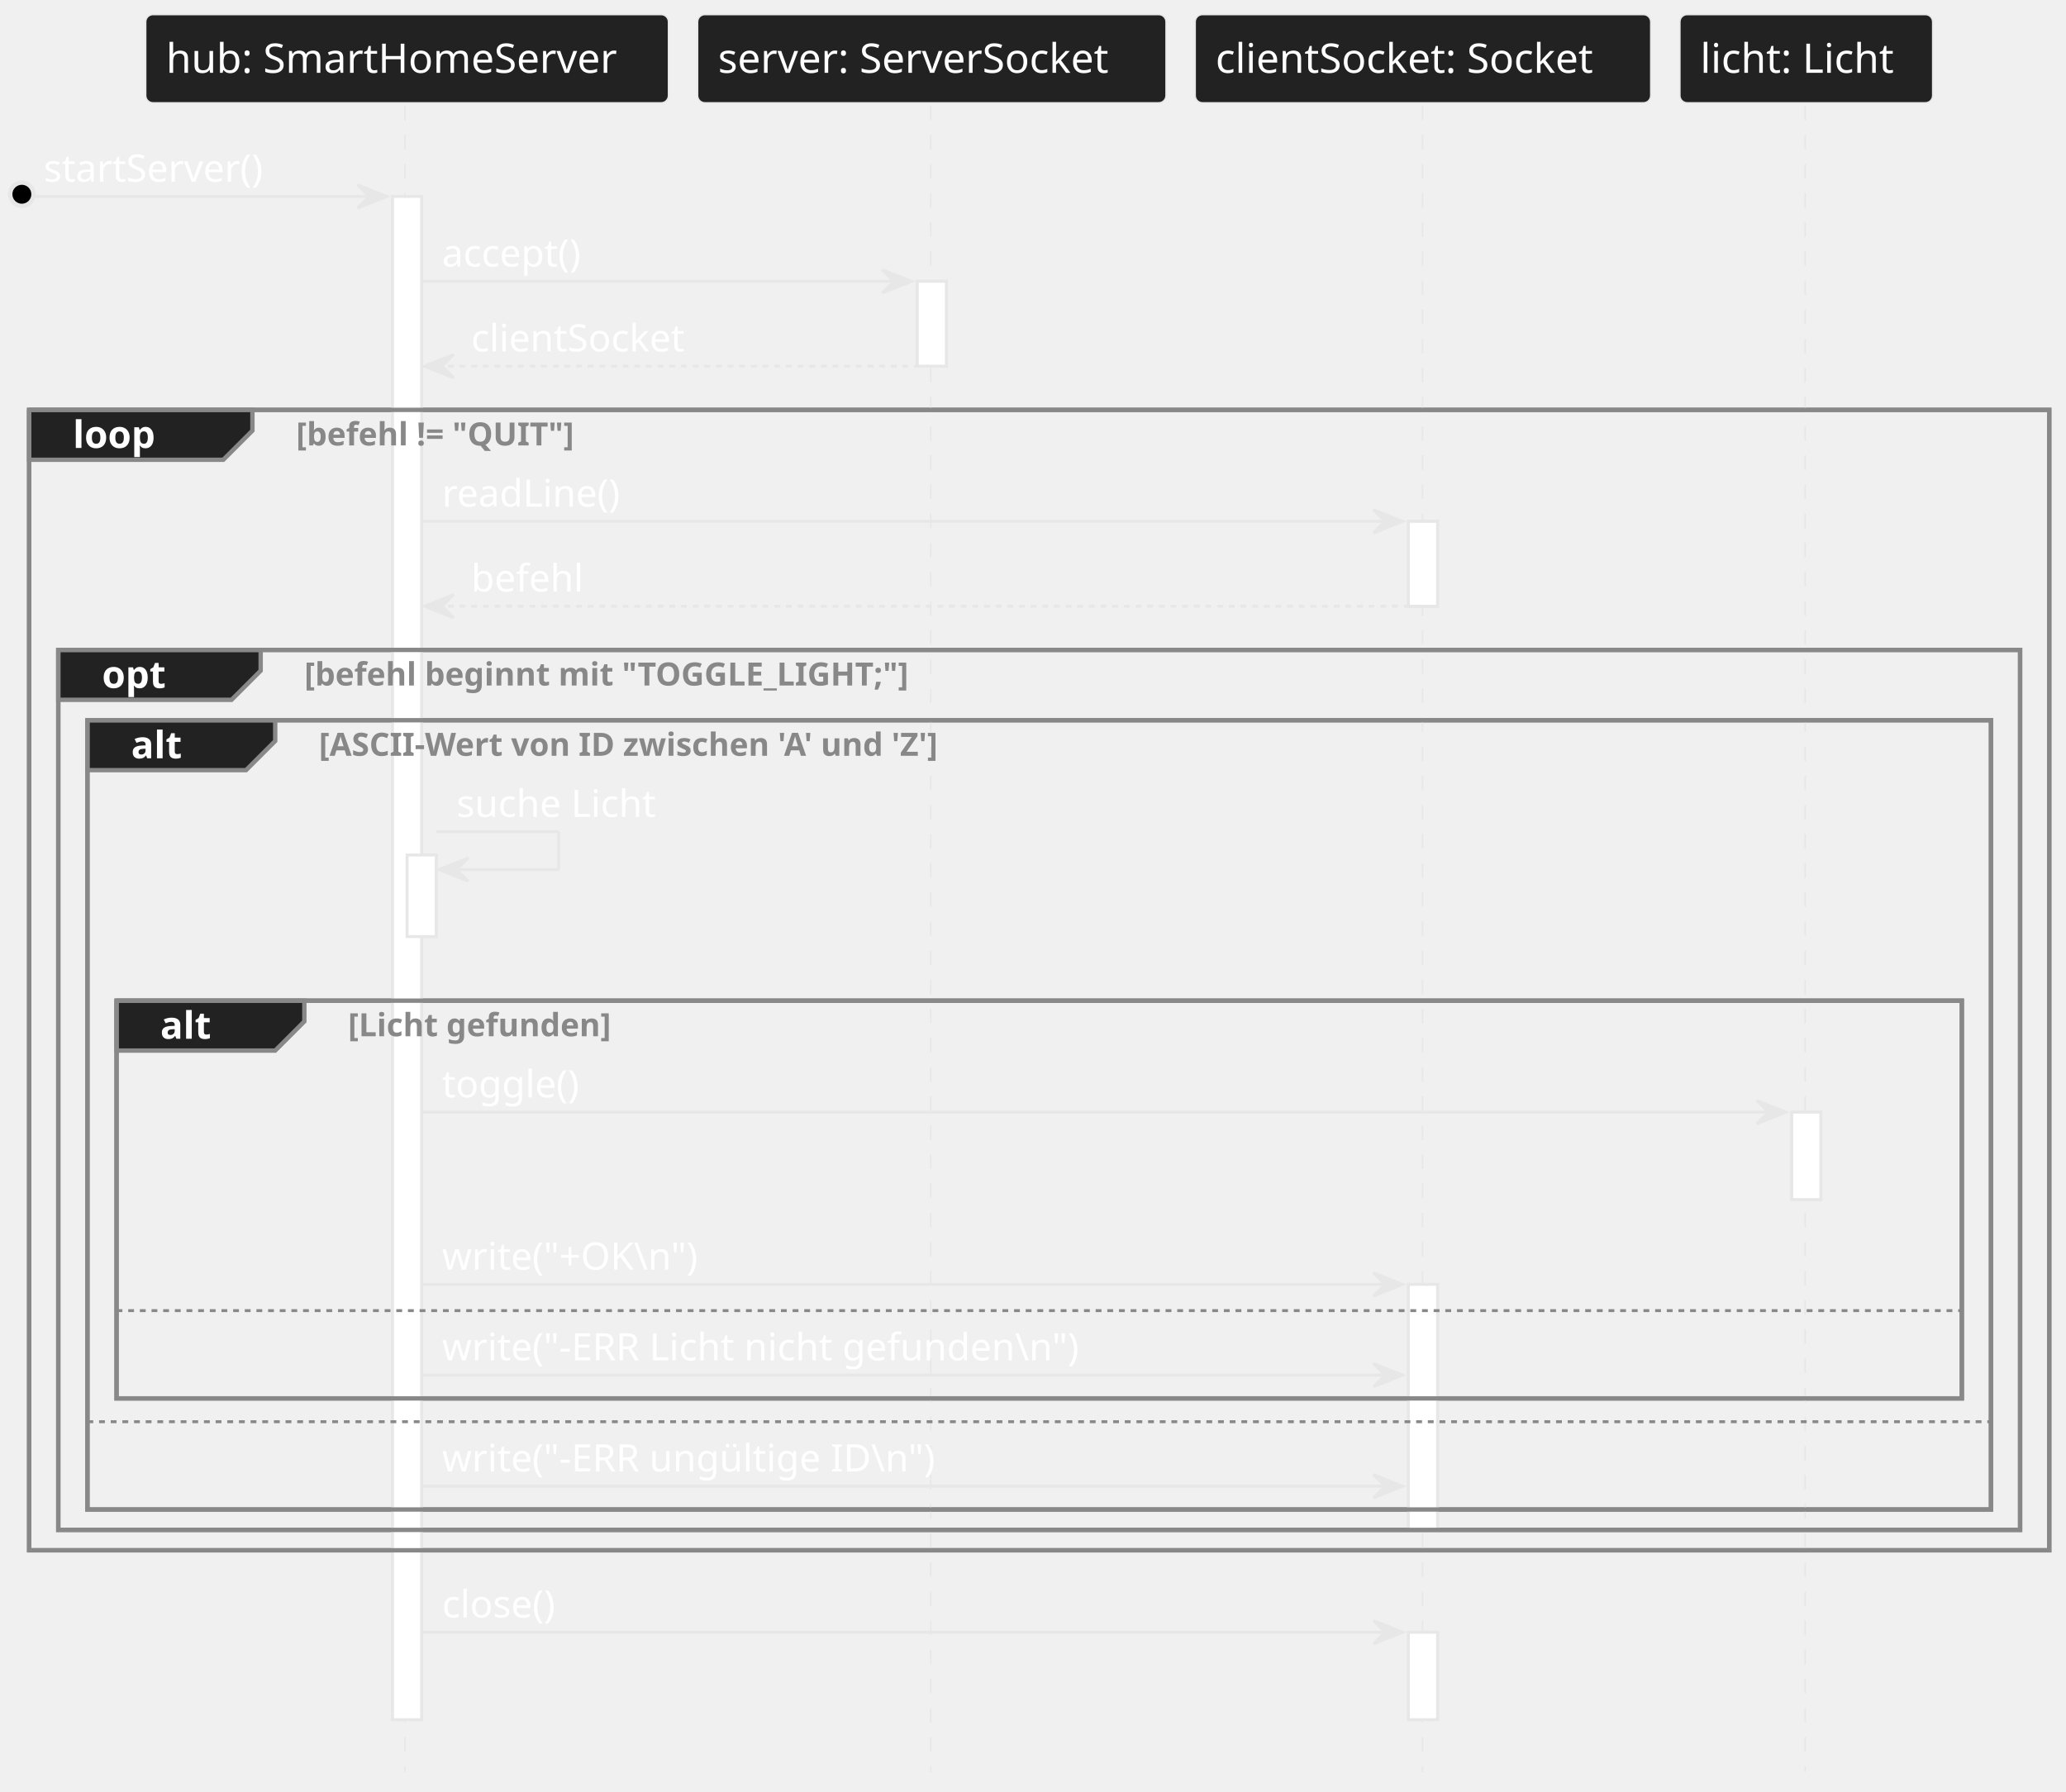
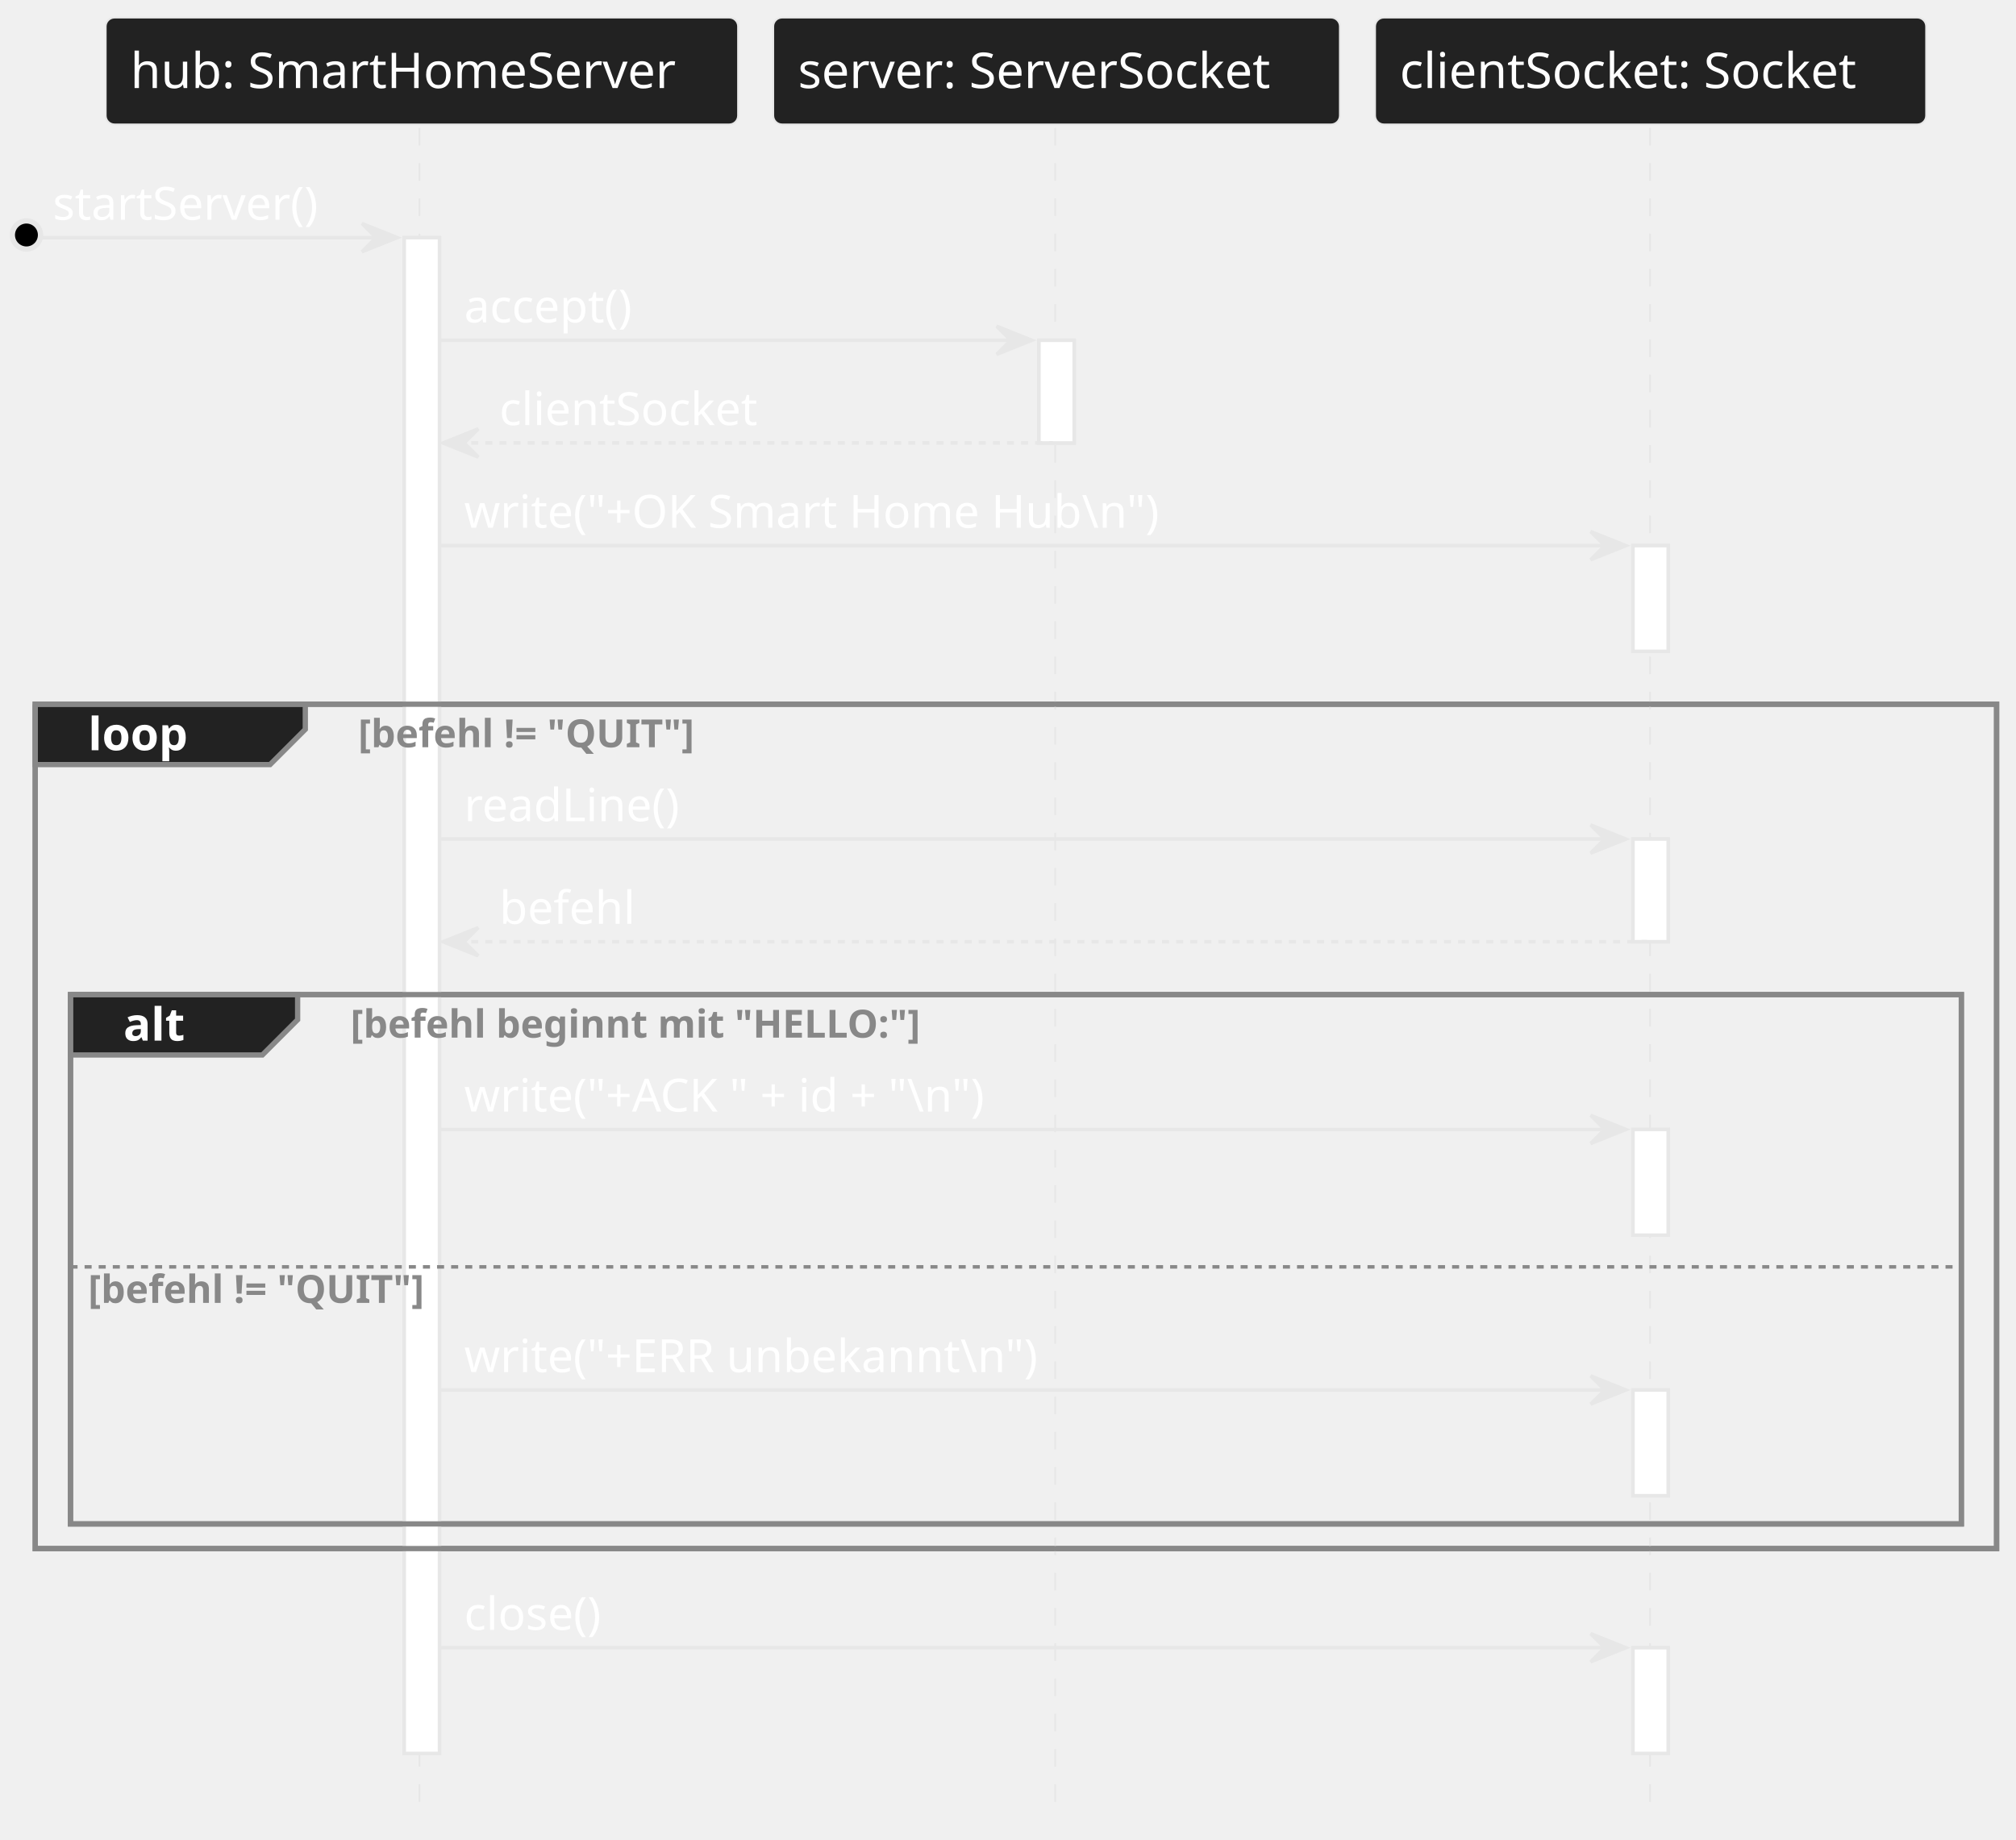
- <svg xmlns="http://www.w3.org/2000/svg" contentStyleType="text/css" data-diagram-type="SEQUENCE" height="615px" preserveAspectRatio="none" style="width:709px;height:615px;" version="1.1" viewBox="0 0 709 615" width="709px" zoomAndPan="magnify">
+ <svg xmlns="http://www.w3.org/2000/svg" contentStyleType="text/css" data-diagram-type="SEQUENCE" height="522px" preserveAspectRatio="none" style="width:572px;height:522px;" version="1.1" viewBox="0 0 572 522" width="572px" zoomAndPan="magnify">
  <defs />
  <g>
    <g>
-       <rect fill="#FFFFFF" height="522.859" style="stroke:#E7E7E7;stroke-width:1;" width="10" x="134.701" y="67.43" />
+       <rect fill="#FFFFFF" height="430.133" style="stroke:#E7E7E7;stroke-width:1;" width="10" x="114.701" y="67.43" />
    </g>
    <g>
-       <rect fill="#FFFFFF" height="28" style="stroke:#E7E7E7;stroke-width:1;" width="10" x="139.701" y="293.492" />
+       <rect fill="#FFFFFF" height="29.133" style="stroke:#E7E7E7;stroke-width:1;" width="10" x="294.779" y="96.562" />
    </g>
    <g>
-       <rect fill="#FFFFFF" height="29.133" style="stroke:#E7E7E7;stroke-width:1;" width="10" x="314.779" y="96.562" />
+       <rect fill="#FFFFFF" height="30" style="stroke:#E7E7E7;stroke-width:1;" width="10" x="463.325" y="154.828" />
    </g>
    <g>
-       <rect fill="#FFFFFF" height="29.133" style="stroke:#E7E7E7;stroke-width:1;" width="10" x="483.325" y="178.961" />
+       <rect fill="#FFFFFF" height="29.133" style="stroke:#E7E7E7;stroke-width:1;" width="10" x="463.325" y="238.094" />
    </g>
    <g>
-       <rect fill="#FFFFFF" height="84.266" style="stroke:#E7E7E7;stroke-width:1;" width="10" x="483.325" y="440.891" />
+       <rect fill="#FFFFFF" height="30" style="stroke:#E7E7E7;stroke-width:1;" width="10" x="463.325" y="320.492" />
    </g>
    <g>
-       <rect fill="#FFFFFF" height="30" style="stroke:#E7E7E7;stroke-width:1;" width="10" x="483.325" y="560.289" />
+       <rect fill="#FFFFFF" height="30" style="stroke:#E7E7E7;stroke-width:1;" width="10" x="463.325" y="394.43" />
    </g>
    <g>
-       <rect fill="#FFFFFF" height="30" style="stroke:#E7E7E7;stroke-width:1;" width="10" x="614.872" y="381.758" />
+       <rect fill="#FFFFFF" height="30" style="stroke:#E7E7E7;stroke-width:1;" width="10" x="463.325" y="467.562" />
    </g>
-     <rect fill="none" height="391.461" style="stroke:#888888;stroke-width:1.5;" width="693.249" x="10" y="140.695" />
-     <rect fill="none" height="302.062" style="stroke:#888888;stroke-width:1.5;" width="673.249" x="20" y="223.094" />
-     <rect fill="none" height="270.93" style="stroke:#888888;stroke-width:1.5;" width="653.249" x="30" y="247.227" />
-     <rect fill="none" height="136.531" style="stroke:#888888;stroke-width:1.5;" width="633.249" x="40" y="343.492" />
+     <rect fill="none" height="239.602" style="stroke:#888888;stroke-width:1.5;" width="556.494" x="10" y="199.828" />
+     <rect fill="none" height="150.203" style="stroke:#888888;stroke-width:1.5;" width="536.494" x="20" y="282.227" />
    <g class="participant-lifeline" data-entity-uid="part1" data-qualified-name="S" id="part1-lifeline">
      <g>
-         <rect fill="#000000" fill-opacity="0" height="571.992" width="8" x="135.701" y="36.297" />
-         <line style="stroke:#E7E7E7;stroke-width:0.5;stroke-dasharray:5,5;" x1="139" x2="139" y1="36.297" y2="608.289" />
+         <rect fill="#000000" fill-opacity="0" height="479.266" width="8" x="115.701" y="36.297" />
+         <line style="stroke:#E7E7E7;stroke-width:0.5;stroke-dasharray:5,5;" x1="119" x2="119" y1="36.297" y2="515.562" />
      </g>
    </g>
    <g class="participant-lifeline" data-entity-uid="part2" data-qualified-name="SS" id="part2-lifeline">
      <g>
-         <rect fill="#000000" fill-opacity="0" height="571.992" width="8" x="315.779" y="36.297" />
-         <line style="stroke:#E7E7E7;stroke-width:0.5;stroke-dasharray:5,5;" x1="319.402" x2="319.402" y1="36.297" y2="608.289" />
+         <rect fill="#000000" fill-opacity="0" height="479.266" width="8" x="295.779" y="36.297" />
+         <line style="stroke:#E7E7E7;stroke-width:0.5;stroke-dasharray:5,5;" x1="299.402" x2="299.402" y1="36.297" y2="515.562" />
      </g>
    </g>
    <g class="participant-lifeline" data-entity-uid="part3" data-qualified-name="CS" id="part3-lifeline">
      <g>
-         <rect fill="#000000" fill-opacity="0" height="571.992" width="8" x="484.325" y="36.297" />
-         <line style="stroke:#E7E7E7;stroke-width:0.5;stroke-dasharray:5,5;" x1="488.156" x2="488.156" y1="36.297" y2="608.289" />
-       </g>
-     </g>
-     <g class="participant-lifeline" data-entity-uid="part4" data-qualified-name="L" id="part4-lifeline">
-       <g>
-         <rect fill="#000000" fill-opacity="0" height="571.992" width="8" x="615.872" y="36.297" />
-         <line style="stroke:#E7E7E7;stroke-width:0.5;stroke-dasharray:5,5;" x1="619.494" x2="619.494" y1="36.297" y2="608.289" />
+         <rect fill="#000000" fill-opacity="0" height="479.266" width="8" x="464.325" y="36.297" />
+         <line style="stroke:#E7E7E7;stroke-width:0.5;stroke-dasharray:5,5;" x1="468.156" x2="468.156" y1="36.297" y2="515.562" />
      </g>
    </g>
    <g class="participant participant-head" data-entity-uid="part1" data-qualified-name="S" id="part1-head">
-       <rect fill="#222222" height="30.297" rx="2.5" ry="2.5" style="stroke:#E7E7E7;stroke-width:0.5;" width="179.402" x="50" y="5" />
-       <text fill="#FFFFFF" font-family="sans-serif" font-size="14" lengthAdjust="spacing" textLength="165.402" x="57" y="24.995">hub: SmartHomeServer</text>
+       <rect fill="#222222" height="30.297" rx="2.5" ry="2.5" style="stroke:#E7E7E7;stroke-width:0.5;" width="179.402" x="30" y="5" />
+       <text fill="#FFFFFF" font-family="sans-serif" font-size="14" lengthAdjust="spacing" textLength="165.402" x="37" y="24.995">hub: SmartHomeServer</text>
    </g>
    <g class="participant participant-head" data-entity-uid="part2" data-qualified-name="SS" id="part2-head">
-       <rect fill="#222222" height="30.297" rx="2.5" ry="2.5" style="stroke:#E7E7E7;stroke-width:0.5;" width="160.754" x="239.402" y="5" />
-       <text fill="#FFFFFF" font-family="sans-serif" font-size="14" lengthAdjust="spacing" textLength="146.754" x="246.402" y="24.995">server: ServerSocket</text>
+       <rect fill="#222222" height="30.297" rx="2.5" ry="2.5" style="stroke:#E7E7E7;stroke-width:0.5;" width="160.754" x="219.402" y="5" />
+       <text fill="#FFFFFF" font-family="sans-serif" font-size="14" lengthAdjust="spacing" textLength="146.754" x="226.402" y="24.995">server: ServerSocket</text>
    </g>
    <g class="participant participant-head" data-entity-uid="part3" data-qualified-name="CS" id="part3-head">
-       <rect fill="#222222" height="30.297" rx="2.5" ry="2.5" style="stroke:#E7E7E7;stroke-width:0.5;" width="156.338" x="410.156" y="5" />
-       <text fill="#FFFFFF" font-family="sans-serif" font-size="14" lengthAdjust="spacing" textLength="142.338" x="417.156" y="24.995">clientSocket: Socket</text>
-     </g>
-     <g class="participant participant-head" data-entity-uid="part4" data-qualified-name="L" id="part4-head">
-       <rect fill="#222222" height="30.297" rx="2.5" ry="2.5" style="stroke:#E7E7E7;stroke-width:0.5;" width="86.755" x="576.494" y="5" />
-       <text fill="#FFFFFF" font-family="sans-serif" font-size="14" lengthAdjust="spacing" textLength="72.755" x="583.494" y="24.995">licht: Licht</text>
+       <rect fill="#222222" height="30.297" rx="2.5" ry="2.5" style="stroke:#E7E7E7;stroke-width:0.5;" width="156.338" x="390.156" y="5" />
+       <text fill="#FFFFFF" font-family="sans-serif" font-size="14" lengthAdjust="spacing" textLength="142.338" x="397.156" y="24.995">clientSocket: Socket</text>
    </g>
    <g>
-       <rect fill="#FFFFFF" height="522.859" style="stroke:#E7E7E7;stroke-width:1;" width="10" x="134.701" y="67.43" />
+       <rect fill="#FFFFFF" height="430.133" style="stroke:#E7E7E7;stroke-width:1;" width="10" x="114.701" y="67.43" />
    </g>
    <g>
-       <rect fill="#FFFFFF" height="28" style="stroke:#E7E7E7;stroke-width:1;" width="10" x="139.701" y="293.492" />
+       <rect fill="#FFFFFF" height="29.133" style="stroke:#E7E7E7;stroke-width:1;" width="10" x="294.779" y="96.562" />
    </g>
    <g>
-       <rect fill="#FFFFFF" height="29.133" style="stroke:#E7E7E7;stroke-width:1;" width="10" x="314.779" y="96.562" />
+       <rect fill="#FFFFFF" height="30" style="stroke:#E7E7E7;stroke-width:1;" width="10" x="463.325" y="154.828" />
    </g>
    <g>
-       <rect fill="#FFFFFF" height="29.133" style="stroke:#E7E7E7;stroke-width:1;" width="10" x="483.325" y="178.961" />
+       <rect fill="#FFFFFF" height="29.133" style="stroke:#E7E7E7;stroke-width:1;" width="10" x="463.325" y="238.094" />
    </g>
    <g>
-       <rect fill="#FFFFFF" height="84.266" style="stroke:#E7E7E7;stroke-width:1;" width="10" x="483.325" y="440.891" />
+       <rect fill="#FFFFFF" height="30" style="stroke:#E7E7E7;stroke-width:1;" width="10" x="463.325" y="320.492" />
    </g>
    <g>
-       <rect fill="#FFFFFF" height="30" style="stroke:#E7E7E7;stroke-width:1;" width="10" x="483.325" y="560.289" />
+       <rect fill="#FFFFFF" height="30" style="stroke:#E7E7E7;stroke-width:1;" width="10" x="463.325" y="394.43" />
    </g>
    <g>
-       <rect fill="#FFFFFF" height="30" style="stroke:#E7E7E7;stroke-width:1;" width="10" x="614.872" y="381.758" />
+       <rect fill="#FFFFFF" height="30" style="stroke:#E7E7E7;stroke-width:1;" width="10" x="463.325" y="467.562" />
    </g>
    <g class="message" data-entity-1="part1" data-entity-2="part1" id="msg1">
      <ellipse cx="7.5" cy="66.68" fill="#000000" rx="4" ry="4" style="stroke:#E7E7E7;stroke-width:1.5;" />
-       <polygon fill="#E7E7E7" points="122.701,63.43,132.701,67.43,122.701,71.43,126.701,67.43" style="stroke:#E7E7E7;stroke-width:1;" />
-       <line style="stroke:#E7E7E7;stroke-width:1;" x1="12" x2="128.701" y1="67.43" y2="67.43" />
+       <polygon fill="#E7E7E7" points="102.701,63.43,112.701,67.43,102.701,71.43,106.701,67.43" style="stroke:#E7E7E7;stroke-width:1;" />
+       <line style="stroke:#E7E7E7;stroke-width:1;" x1="12" x2="108.701" y1="67.43" y2="67.43" />
      <text fill="#FFFFFF" font-family="sans-serif" font-size="13" lengthAdjust="spacing" textLength="83.053" x="15" y="62.364">startServer()</text>
    </g>
    <g class="message" data-entity-1="part1" data-entity-2="part2" id="msg2">
-       <polygon fill="#E7E7E7" points="302.779,92.562,312.779,96.562,302.779,100.562,306.779,96.562" style="stroke:#E7E7E7;stroke-width:1;" />
-       <line style="stroke:#E7E7E7;stroke-width:1;" x1="144.701" x2="308.779" y1="96.562" y2="96.562" />
-       <text fill="#FFFFFF" font-family="sans-serif" font-size="13" lengthAdjust="spacing" textLength="53.752" x="151.701" y="91.497">accept()</text>
+       <polygon fill="#E7E7E7" points="282.779,92.562,292.779,96.562,282.779,100.562,286.779,96.562" style="stroke:#E7E7E7;stroke-width:1;" />
+       <line style="stroke:#E7E7E7;stroke-width:1;" x1="124.701" x2="288.779" y1="96.562" y2="96.562" />
+       <text fill="#FFFFFF" font-family="sans-serif" font-size="13" lengthAdjust="spacing" textLength="53.752" x="131.701" y="91.497">accept()</text>
    </g>
    <g class="message" data-entity-1="part2" data-entity-2="part1" id="msg3">
-       <polygon fill="#E7E7E7" points="155.701,121.695,145.701,125.695,155.701,129.695,151.701,125.695" style="stroke:#E7E7E7;stroke-width:1;" />
-       <line style="stroke:#E7E7E7;stroke-width:1;stroke-dasharray:2,2;" x1="149.701" x2="318.779" y1="125.695" y2="125.695" />
-       <text fill="#FFFFFF" font-family="sans-serif" font-size="13" lengthAdjust="spacing" textLength="79.682" x="161.701" y="120.629">clientSocket</text>
+       <polygon fill="#E7E7E7" points="135.701,121.695,125.701,125.695,135.701,129.695,131.701,125.695" style="stroke:#E7E7E7;stroke-width:1;" />
+       <line style="stroke:#E7E7E7;stroke-width:1;stroke-dasharray:2,2;" x1="129.701" x2="298.779" y1="125.695" y2="125.695" />
+       <text fill="#FFFFFF" font-family="sans-serif" font-size="13" lengthAdjust="spacing" textLength="79.682" x="141.701" y="120.629">clientSocket</text>
    </g>
-     <path d="M10,140.695 L86.624,140.695 L86.624,147.828 L76.624,157.828 L10,157.828 L10,140.695" fill="#222222" style="stroke:#888888;stroke-width:1.5;" />
-     <rect fill="none" height="391.461" style="stroke:#888888;stroke-width:1.5;" width="693.249" x="10" y="140.695" />
-     <text fill="#FFFFFF" font-family="sans-serif" font-size="13" font-weight="bold" lengthAdjust="spacing" textLength="31.624" x="25" y="153.762">loop</text>
-     <text fill="#888888" font-family="sans-serif" font-size="11" font-weight="bold" lengthAdjust="spacing" textLength="112.471" x="101.624" y="152.906">[befehl != "QUIT"]</text>
    <g class="message" data-entity-1="part1" data-entity-2="part3" id="msg4">
-       <polygon fill="#E7E7E7" points="471.325,174.961,481.325,178.961,471.325,182.961,475.325,178.961" style="stroke:#E7E7E7;stroke-width:1;" />
-       <line style="stroke:#E7E7E7;stroke-width:1;" x1="144.701" x2="477.325" y1="178.961" y2="178.961" />
-       <text fill="#FFFFFF" font-family="sans-serif" font-size="13" lengthAdjust="spacing" textLength="66.796" x="151.701" y="173.895">readLine()</text>
+       <polygon fill="#E7E7E7" points="451.325,150.828,461.325,154.828,451.325,158.828,455.325,154.828" style="stroke:#E7E7E7;stroke-width:1;" />
+       <line style="stroke:#E7E7E7;stroke-width:1;" x1="124.701" x2="457.325" y1="154.828" y2="154.828" />
+       <text fill="#FFFFFF" font-family="sans-serif" font-size="13" lengthAdjust="spacing" textLength="213.434" x="131.701" y="149.762">write("+OK Smart Home Hub\n")</text>
    </g>
-     <g class="message" data-entity-1="part3" data-entity-2="part1" id="msg5">
-       <polygon fill="#E7E7E7" points="155.701,204.094,145.701,208.094,155.701,212.094,151.701,208.094" style="stroke:#E7E7E7;stroke-width:1;" />
-       <line style="stroke:#E7E7E7;stroke-width:1;stroke-dasharray:2,2;" x1="149.701" x2="487.325" y1="208.094" y2="208.094" />
-       <text fill="#FFFFFF" font-family="sans-serif" font-size="13" lengthAdjust="spacing" textLength="40.676" x="161.701" y="203.028">befehl</text>
+     <path d="M10,199.828 L86.624,199.828 L86.624,206.961 L76.624,216.961 L10,216.961 L10,199.828" fill="#222222" style="stroke:#888888;stroke-width:1.5;" />
+     <rect fill="none" height="239.602" style="stroke:#888888;stroke-width:1.5;" width="556.494" x="10" y="199.828" />
+     <text fill="#FFFFFF" font-family="sans-serif" font-size="13" font-weight="bold" lengthAdjust="spacing" textLength="31.624" x="25" y="212.895">loop</text>
+     <text fill="#888888" font-family="sans-serif" font-size="11" font-weight="bold" lengthAdjust="spacing" textLength="112.471" x="101.624" y="212.039">[befehl != "QUIT"]</text>
+     <g class="message" data-entity-1="part1" data-entity-2="part3" id="msg5">
+       <polygon fill="#E7E7E7" points="451.325,234.094,461.325,238.094,451.325,242.094,455.325,238.094" style="stroke:#E7E7E7;stroke-width:1;" />
+       <line style="stroke:#E7E7E7;stroke-width:1;" x1="124.701" x2="457.325" y1="238.094" y2="238.094" />
+       <text fill="#FFFFFF" font-family="sans-serif" font-size="13" lengthAdjust="spacing" textLength="66.796" x="131.701" y="233.028">readLine()</text>
    </g>
-     <path d="M20,223.094 L89.451,223.094 L89.451,230.227 L79.451,240.227 L20,240.227 L20,223.094" fill="#222222" style="stroke:#888888;stroke-width:1.5;" />
-     <rect fill="none" height="302.062" style="stroke:#888888;stroke-width:1.5;" width="673.249" x="20" y="223.094" />
-     <text fill="#FFFFFF" font-family="sans-serif" font-size="13" font-weight="bold" lengthAdjust="spacing" textLength="24.451" x="35" y="236.161">opt</text>
-     <text fill="#888888" font-family="sans-serif" font-size="11" font-weight="bold" lengthAdjust="spacing" textLength="236.752" x="104.451" y="235.304">[befehl beginnt mit "TOGGLE_LIGHT;"]</text>
-     <path d="M30,247.227 L94.443,247.227 L94.443,254.359 L84.443,264.359 L30,264.359 L30,247.227" fill="#222222" style="stroke:#888888;stroke-width:1.5;" />
-     <rect fill="none" height="270.93" style="stroke:#888888;stroke-width:1.5;" width="653.249" x="30" y="247.227" />
-     <text fill="#FFFFFF" font-family="sans-serif" font-size="13" font-weight="bold" lengthAdjust="spacing" textLength="19.443" x="45" y="260.293">alt</text>
-     <text fill="#888888" font-family="sans-serif" font-size="11" font-weight="bold" lengthAdjust="spacing" textLength="246.372" x="109.443" y="259.437">[ASCII-Wert von ID zwischen 'A' und 'Z']</text>
-     <g class="message" data-entity-1="part1" data-entity-2="part1" id="msg6">
-       <line style="stroke:#E7E7E7;stroke-width:1;" x1="149.701" x2="191.701" y1="285.492" y2="285.492" />
-       <line style="stroke:#E7E7E7;stroke-width:1;" x1="191.701" x2="191.701" y1="285.492" y2="298.492" />
-       <line style="stroke:#E7E7E7;stroke-width:1;" x1="150.701" x2="191.701" y1="298.492" y2="298.492" />
-       <polygon fill="#E7E7E7" points="160.701,294.492,150.701,298.492,160.701,302.492,156.701,298.492" style="stroke:#E7E7E7;stroke-width:1;" />
-       <text fill="#FFFFFF" font-family="sans-serif" font-size="13" lengthAdjust="spacing" textLength="73.868" x="156.701" y="280.426">suche Licht</text>
+     <g class="message" data-entity-1="part3" data-entity-2="part1" id="msg6">
+       <polygon fill="#E7E7E7" points="135.701,263.227,125.701,267.227,135.701,271.227,131.701,267.227" style="stroke:#E7E7E7;stroke-width:1;" />
+       <line style="stroke:#E7E7E7;stroke-width:1;stroke-dasharray:2,2;" x1="129.701" x2="467.325" y1="267.227" y2="267.227" />
+       <text fill="#FFFFFF" font-family="sans-serif" font-size="13" lengthAdjust="spacing" textLength="40.676" x="141.701" y="262.161">befehl</text>
    </g>
-     <path d="M40,343.492 L104.443,343.492 L104.443,350.625 L94.443,360.625 L40,360.625 L40,343.492" fill="#222222" style="stroke:#888888;stroke-width:1.5;" />
-     <rect fill="none" height="136.531" style="stroke:#888888;stroke-width:1.5;" width="633.249" x="40" y="343.492" />
-     <text fill="#FFFFFF" font-family="sans-serif" font-size="13" font-weight="bold" lengthAdjust="spacing" textLength="19.443" x="55" y="356.559">alt</text>
-     <text fill="#888888" font-family="sans-serif" font-size="11" font-weight="bold" lengthAdjust="spacing" textLength="103.222" x="119.443" y="355.703">[Licht gefunden]</text>
-     <g class="message" data-entity-1="part1" data-entity-2="part4" id="msg7">
-       <polygon fill="#E7E7E7" points="602.872,377.758,612.872,381.758,602.872,385.758,606.872,381.758" style="stroke:#E7E7E7;stroke-width:1;" />
-       <line style="stroke:#E7E7E7;stroke-width:1;" x1="144.701" x2="608.872" y1="381.758" y2="381.758" />
-       <text fill="#FFFFFF" font-family="sans-serif" font-size="13" lengthAdjust="spacing" textLength="51.308" x="151.701" y="376.692">toggle()</text>
+     <path d="M20,282.227 L84.443,282.227 L84.443,289.359 L74.443,299.359 L20,299.359 L20,282.227" fill="#222222" style="stroke:#888888;stroke-width:1.5;" />
+     <rect fill="none" height="150.203" style="stroke:#888888;stroke-width:1.5;" width="536.494" x="20" y="282.227" />
+     <text fill="#FFFFFF" font-family="sans-serif" font-size="13" font-weight="bold" lengthAdjust="spacing" textLength="19.443" x="35" y="295.293">alt</text>
+     <text fill="#888888" font-family="sans-serif" font-size="11" font-weight="bold" lengthAdjust="spacing" textLength="185.066" x="99.443" y="294.437">[befehl beginnt mit "HELLO:"]</text>
+     <g class="message" data-entity-1="part1" data-entity-2="part3" id="msg7">
+       <polygon fill="#E7E7E7" points="451.325,316.492,461.325,320.492,451.325,324.492,455.325,320.492" style="stroke:#E7E7E7;stroke-width:1;" />
+       <line style="stroke:#E7E7E7;stroke-width:1;" x1="124.701" x2="457.325" y1="320.492" y2="320.492" />
+       <text fill="#FFFFFF" font-family="sans-serif" font-size="13" lengthAdjust="spacing" textLength="171.063" x="131.701" y="315.426">write("+ACK " + id + "\n")</text>
    </g>
+     <line style="stroke:#888888;stroke-width:1;stroke-dasharray:2,2;" x1="20" x2="556.494" y1="359.492" y2="359.492" />
+     <text fill="#888888" font-family="sans-serif" font-size="11" font-weight="bold" lengthAdjust="spacing" textLength="112.471" x="25" y="369.703">[befehl != "QUIT"]</text>
    <g class="message" data-entity-1="part1" data-entity-2="part3" id="msg8">
-       <polygon fill="#E7E7E7" points="471.325,436.891,481.325,440.891,471.325,444.891,475.325,440.891" style="stroke:#E7E7E7;stroke-width:1;" />
-       <line style="stroke:#E7E7E7;stroke-width:1;" x1="144.701" x2="477.325" y1="440.891" y2="440.891" />
-       <text fill="#FFFFFF" font-family="sans-serif" font-size="13" lengthAdjust="spacing" textLength="97.056" x="151.701" y="435.825">write("+OK\n")</text>
+       <polygon fill="#E7E7E7" points="451.325,390.43,461.325,394.43,451.325,398.43,455.325,394.43" style="stroke:#E7E7E7;stroke-width:1;" />
+       <line style="stroke:#E7E7E7;stroke-width:1;" x1="124.701" x2="457.325" y1="394.43" y2="394.43" />
+       <text fill="#FFFFFF" font-family="sans-serif" font-size="13" lengthAdjust="spacing" textLength="178.509" x="131.701" y="389.364">write("+ERR unbekannt\n")</text>
    </g>
-     <line style="stroke:#888888;stroke-width:1;stroke-dasharray:2,2;" x1="40" x2="673.249" y1="449.891" y2="449.891" />
    <g class="message" data-entity-1="part1" data-entity-2="part3" id="msg9">
-       <polygon fill="#E7E7E7" points="471.325,468.023,481.325,472.023,471.325,476.023,475.325,472.023" style="stroke:#E7E7E7;stroke-width:1;" />
-       <line style="stroke:#E7E7E7;stroke-width:1;" x1="144.701" x2="477.325" y1="472.023" y2="472.023" />
-       <text fill="#FFFFFF" font-family="sans-serif" font-size="13" lengthAdjust="spacing" textLength="236.241" x="151.701" y="466.957">write("-ERR Licht nicht gefunden\n")</text>
-     </g>
-     <line style="stroke:#888888;stroke-width:1;stroke-dasharray:2,2;" x1="30" x2="683.249" y1="488.023" y2="488.023" />
-     <g class="message" data-entity-1="part1" data-entity-2="part3" id="msg10">
-       <polygon fill="#E7E7E7" points="471.325,506.156,481.325,510.156,471.325,514.156,475.325,510.156" style="stroke:#E7E7E7;stroke-width:1;" />
-       <line style="stroke:#E7E7E7;stroke-width:1;" x1="144.701" x2="477.325" y1="510.156" y2="510.156" />
-       <text fill="#FFFFFF" font-family="sans-serif" font-size="13" lengthAdjust="spacing" textLength="182.025" x="151.701" y="505.09">write("-ERR ungültige ID\n")</text>
-     </g>
-     <g class="message" data-entity-1="part1" data-entity-2="part3" id="msg11">
-       <polygon fill="#E7E7E7" points="471.325,556.289,481.325,560.289,471.325,564.289,475.325,560.289" style="stroke:#E7E7E7;stroke-width:1;" />
-       <line style="stroke:#E7E7E7;stroke-width:1;" x1="144.701" x2="477.325" y1="560.289" y2="560.289" />
-       <text fill="#FFFFFF" font-family="sans-serif" font-size="13" lengthAdjust="spacing" textLength="43.627" x="151.701" y="555.223">close()</text>
+       <polygon fill="#E7E7E7" points="451.325,463.562,461.325,467.562,451.325,471.562,455.325,467.562" style="stroke:#E7E7E7;stroke-width:1;" />
+       <line style="stroke:#E7E7E7;stroke-width:1;" x1="124.701" x2="457.325" y1="467.562" y2="467.562" />
+       <text fill="#FFFFFF" font-family="sans-serif" font-size="13" lengthAdjust="spacing" textLength="43.627" x="131.701" y="462.497">close()</text>
    </g>
  </g>
</svg>
